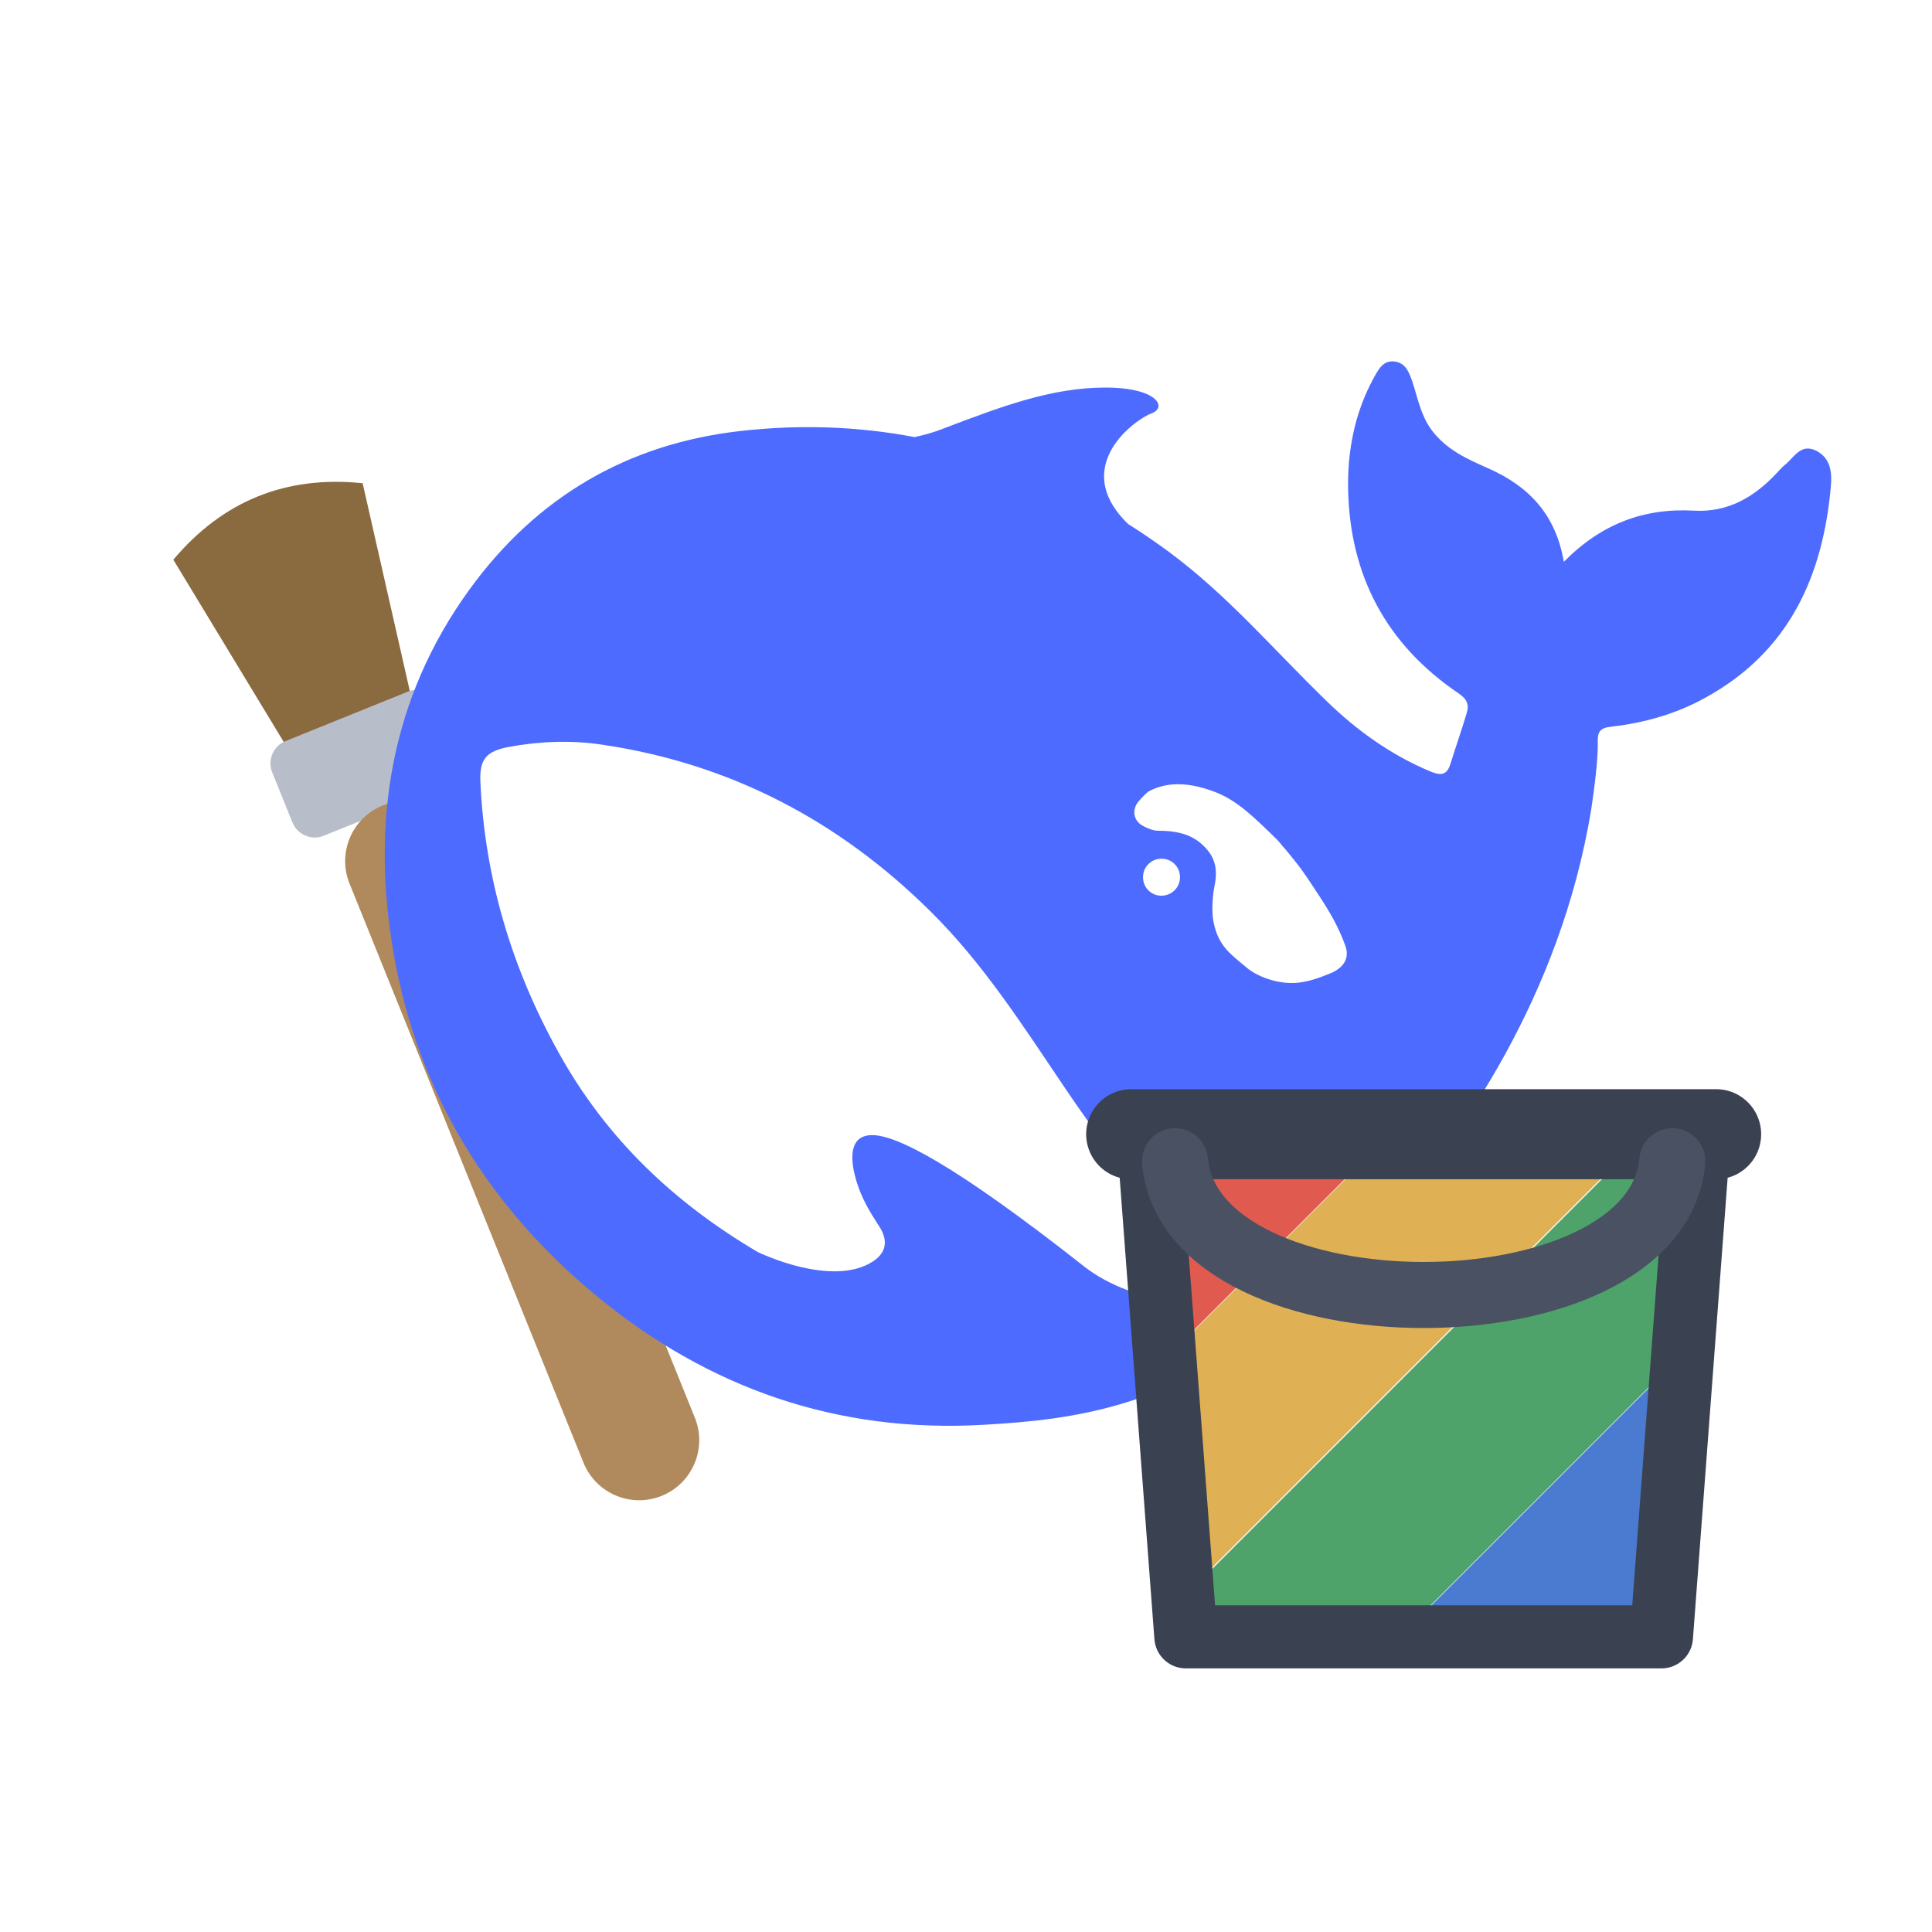
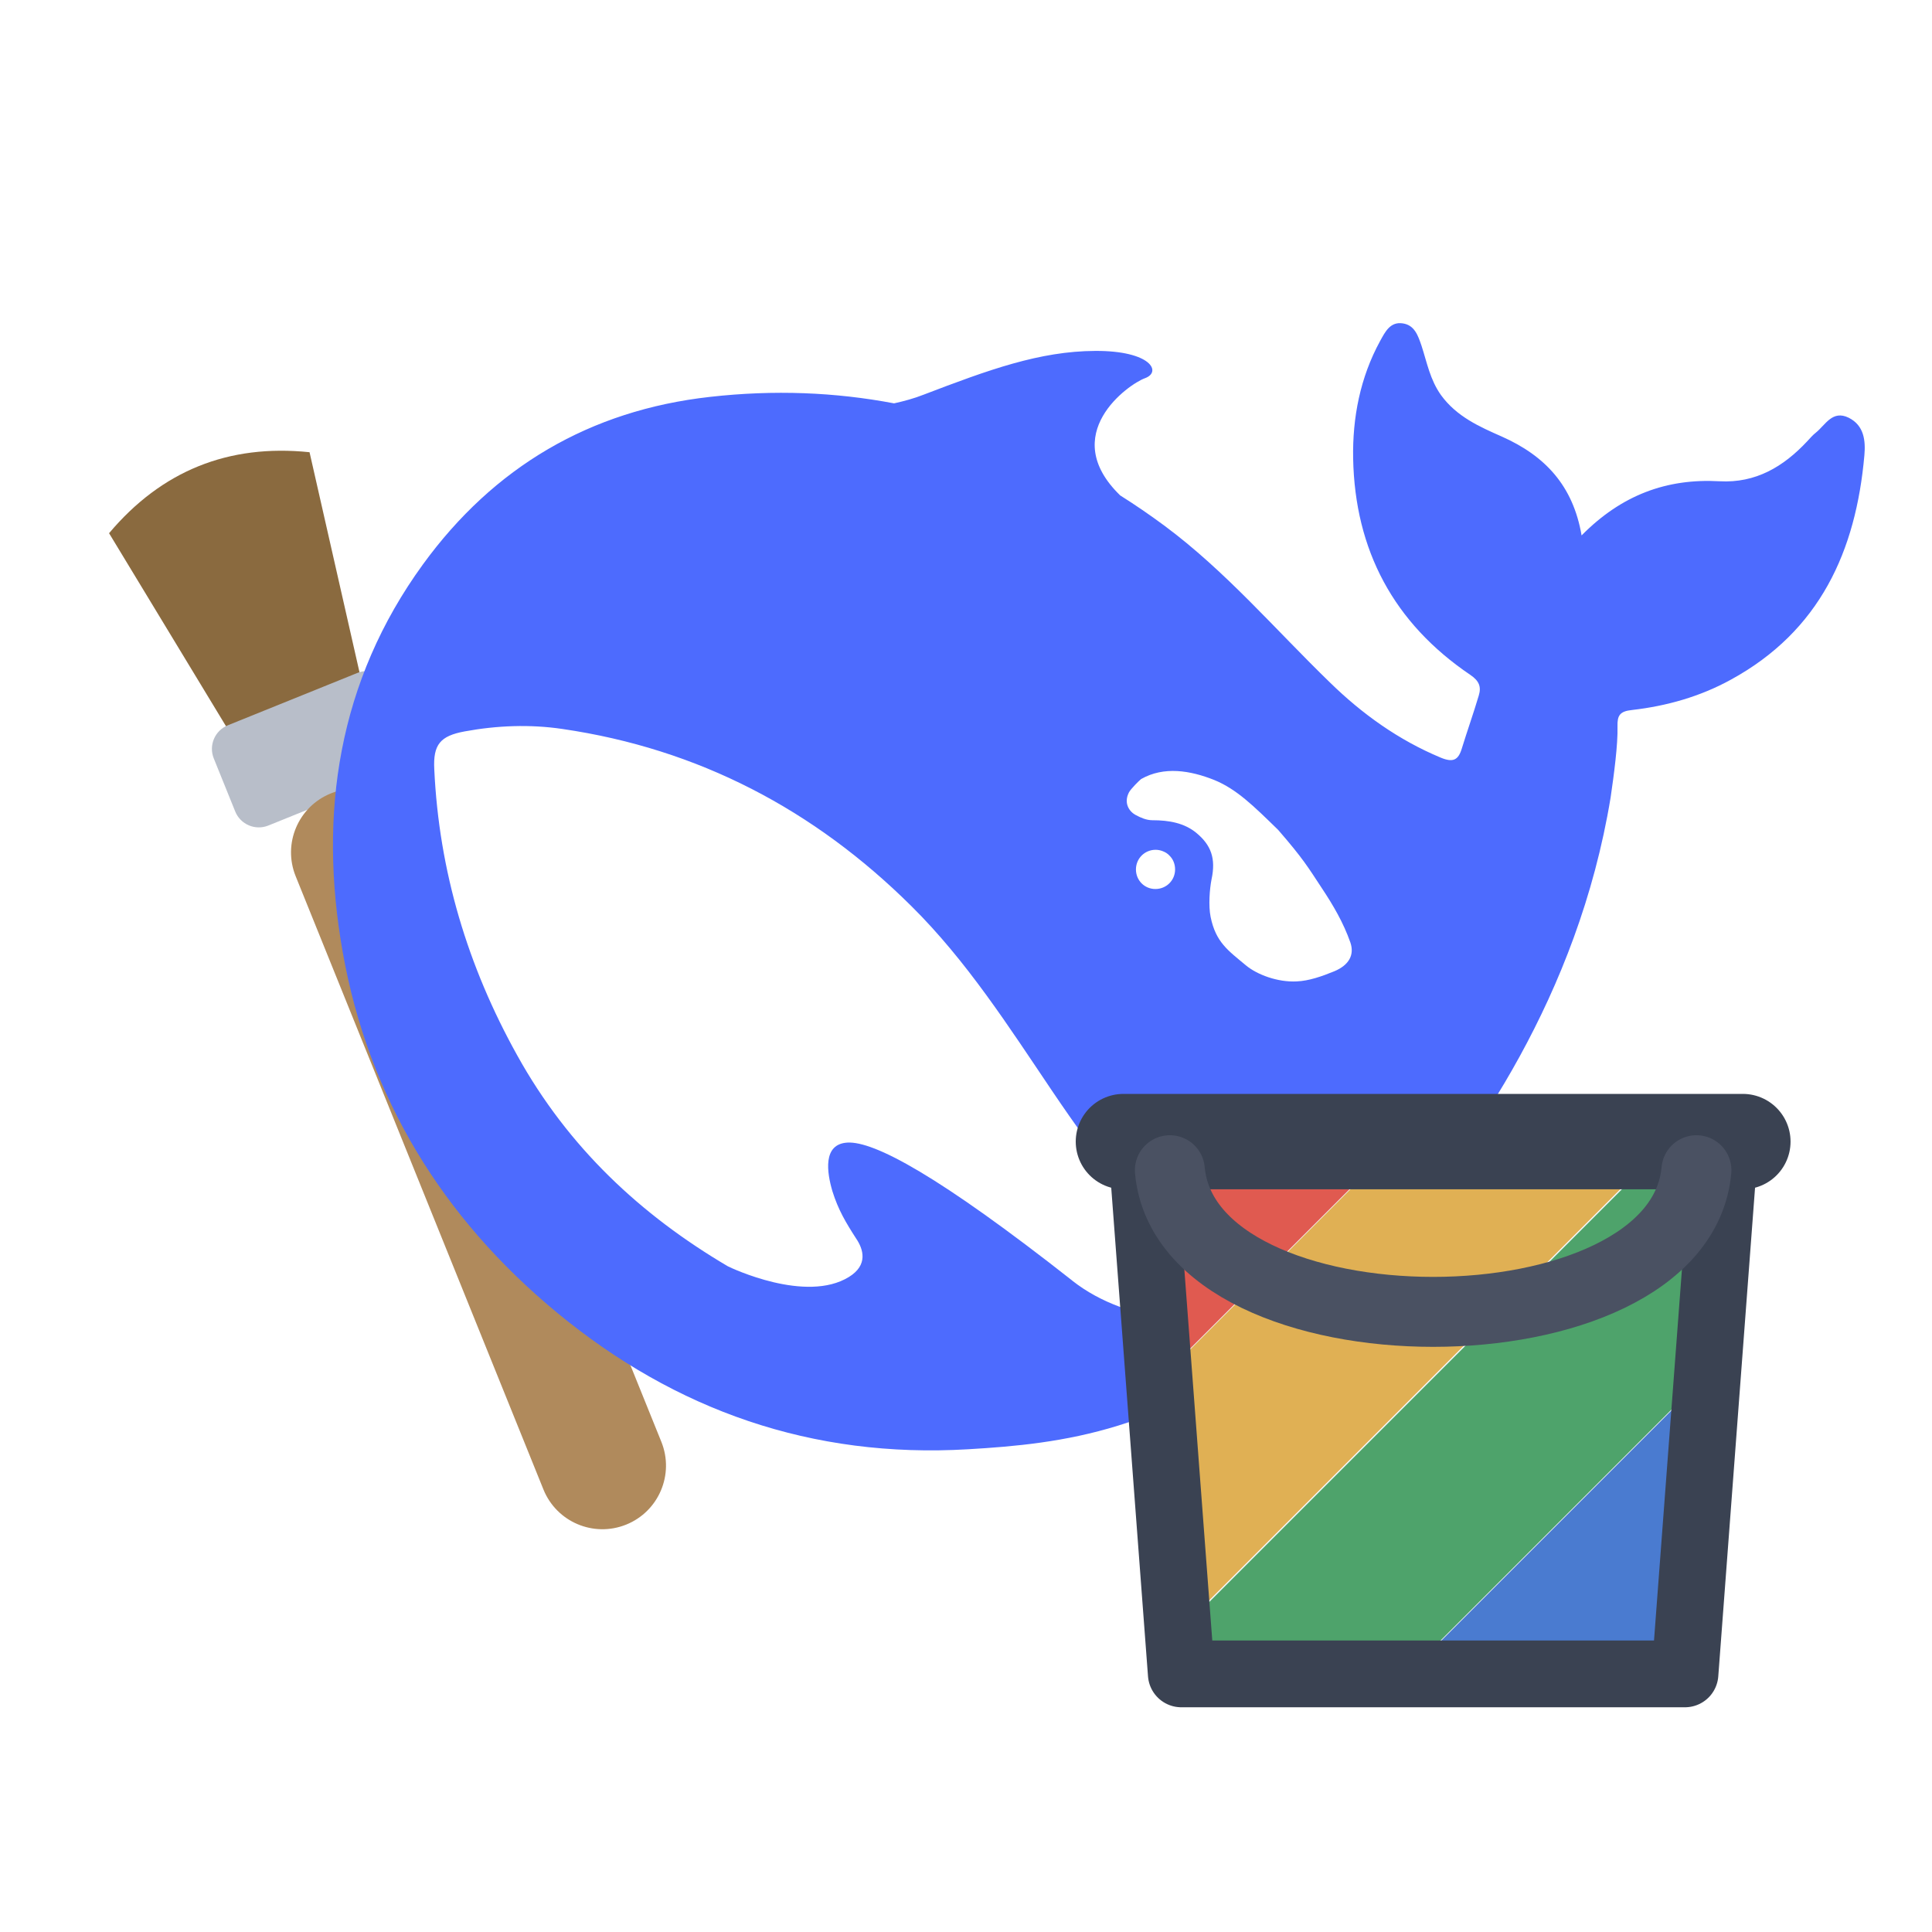
<svg xmlns="http://www.w3.org/2000/svg" width="48" height="48" viewBox="0 0 48 48" role="img" aria-label="Easy Paint">
  <defs>
    <clipPath id="bucketBody">
      <path d="M24.11 19.47 L33.29 19.47 L32.66 27.84 L24.74 27.84 Z" />
    </clipPath>
  </defs>
-   <g transform="translate(-7.45 -0.87) scale(1.492)">
+   <g transform="translate(-9.74 -2.4) scale(1.58)">
    <g transform="translate(4.6 4.0) rotate(-22 8.6 14)">
      <path fill="#8a6a3f" d="M7.3 8.2 L9.5 8.2 L10.1 4.5 Q8.4 3.6 6.7 4.5 Z" />
      <rect x="6.9" y="8.0" width="3.0" height="1.7" rx="0.4" fill="#b8bec9" />
      <rect x="7.4" y="9.6" width="2.0" height="12.4" rx="1.0" fill="#b08a5c" />
    </g>
    <g transform="translate(11.4 6.6) scale(1.04)">
      <path fill="#4d6bfe" d="M22.917 1.43C22.671 1.31 22.566 1.539 22.422 1.655C22.373 1.693 22.332 1.742 22.29 1.787C21.932 2.17 21.513 2.421 20.966 2.391C20.166 2.346 19.483 2.598 18.879 3.21C18.75 2.455 18.324 2.005 17.675 1.716C17.335 1.566 16.992 1.415 16.754 1.089C16.588 0.856 16.542 0.597 16.459 0.342C16.406 0.188 16.354 0.03 16.176 0.004C15.984 -0.026 15.908 0.135 15.833 0.27C15.531 0.822 15.414 1.43 15.425 2.046C15.452 3.432 16.037 4.535 17.199 5.32C17.331 5.41 17.365 5.5 17.324 5.632C17.244 5.902 17.15 6.165 17.067 6.435C17.014 6.608 16.935 6.646 16.75 6.57C16.112 6.304 15.561 5.909 15.074 5.433C14.248 4.633 13.5 3.751 12.568 3.06C12.349 2.898 12.13 2.748 11.903 2.605C10.952 1.682 12.028 0.923 12.277 0.833C12.537 0.739 12.367 0.416 11.526 0.42C10.684 0.424 9.914 0.706 8.933 1.081C8.789 1.138 8.638 1.179 8.484 1.213C7.593 1.044 6.668 1.006 5.702 1.115C3.883 1.318 2.43 2.178 1.362 3.646C0.079 5.41 -0.223 7.415 0.147 9.506C0.535 11.71 1.66 13.535 3.389 14.962C5.181 16.441 7.246 17.166 9.601 17.027C11.032 16.944 12.624 16.753 14.421 15.232C14.874 15.458 15.35 15.548 16.138 15.615C16.746 15.672 17.331 15.585 17.784 15.491C18.493 15.341 18.444 14.684 18.188 14.564C16.108 13.595 16.565 13.989 16.15 13.67C17.206 12.42 18.82 10.198 19.318 7.172C19.367 6.838 19.43 6.368 19.422 6.097C19.418 5.932 19.456 5.868 19.645 5.849C20.166 5.789 20.671 5.647 21.136 5.391C22.483 4.655 23.027 3.446 23.155 1.997C23.174 1.776 23.151 1.547 22.917 1.43ZM11.175 14.474C9.159 12.889 8.182 12.367 7.778 12.39C7.401 12.412 7.469 12.845 7.552 13.126C7.639 13.404 7.752 13.595 7.91 13.84C8.02 14.001 8.095 14.241 7.801 14.422C7.152 14.823 6.023 14.287 5.97 14.26C4.657 13.486 3.559 12.466 2.785 11.069C2.037 9.725 1.603 8.283 1.532 6.744C1.513 6.372 1.622 6.241 1.992 6.173C2.479 6.083 2.981 6.064 3.468 6.136C5.525 6.436 7.276 7.356 8.744 8.813C9.582 9.642 10.216 10.634 10.869 11.602C11.563 12.631 12.31 13.611 13.262 14.415C13.598 14.696 13.866 14.91 14.123 15.068C13.349 15.155 12.058 15.173 11.175 14.475L11.175 14.474ZM12.141 8.26C12.141 8.095 12.273 7.963 12.439 7.963C12.476 7.963 12.511 7.971 12.541 7.982C12.582 7.997 12.62 8.019 12.65 8.053C12.704 8.106 12.733 8.181 12.733 8.26C12.733 8.425 12.601 8.556 12.435 8.556C12.27 8.556 12.141 8.425 12.141 8.26ZM15.142 9.799C14.949 9.878 14.757 9.945 14.572 9.953C14.284 9.968 13.972 9.851 13.802 9.709C13.537 9.487 13.348 9.363 13.27 8.977C13.236 8.812 13.255 8.556 13.284 8.41C13.352 8.094 13.277 7.892 13.055 7.708C12.873 7.558 12.643 7.516 12.39 7.516C12.296 7.516 12.209 7.475 12.145 7.441C12.039 7.389 11.952 7.257 12.035 7.096C12.062 7.043 12.19 6.916 12.22 6.893C12.563 6.698 12.96 6.762 13.326 6.908C13.665 7.047 13.922 7.302 14.292 7.663C14.669 8.098 14.738 8.218 14.953 8.545C15.123 8.801 15.277 9.063 15.383 9.364C15.447 9.551 15.364 9.705 15.142 9.799Z" />
    </g>
    <g clip-path="url(#bucketBody)">
      <rect x="0" y="12" width="48" height="28" fill="#f4f6fa" />
      <g transform="rotate(45 28.7 23.5)">
        <rect x="19.43" y="12" width="3.0" height="28" fill="#4a7bd0" />
        <rect x="22.45" y="12" width="3.0" height="28" fill="#e05a50" />
        <rect x="25.46" y="12" width="3.0" height="28" fill="#e0b054" />
        <rect x="28.48" y="12" width="3.0" height="28" fill="#4ea36b" />
        <rect x="31.49" y="12" width="3.0" height="28" fill="#4a7bd0" />
        <rect x="34.51" y="12" width="3.0" height="28" fill="#e05a50" />
        <rect x="37.52" y="12" width="3.0" height="28" fill="#e0b054" />
        <rect x="40.54" y="12" width="3.0" height="28" fill="#4ea36b" />
      </g>
    </g>
    <path fill="none" stroke="#3a4252" stroke-width="1.05" stroke-linejoin="round" d="M24.11 19.47 L33.29 19.47 L32.66 27.84 L24.74 27.84 Z" />
    <path fill="none" stroke="#3a4252" stroke-width="1.5" stroke-linecap="round" d="M23.83 19.47 L33.57 19.47" />
    <path fill="none" stroke="#4a5162" stroke-width="1.1" stroke-linecap="round" d="M24.56 19.92 C24.83 22.89 32.57 22.89 32.84 19.92" />
  </g>
</svg>
